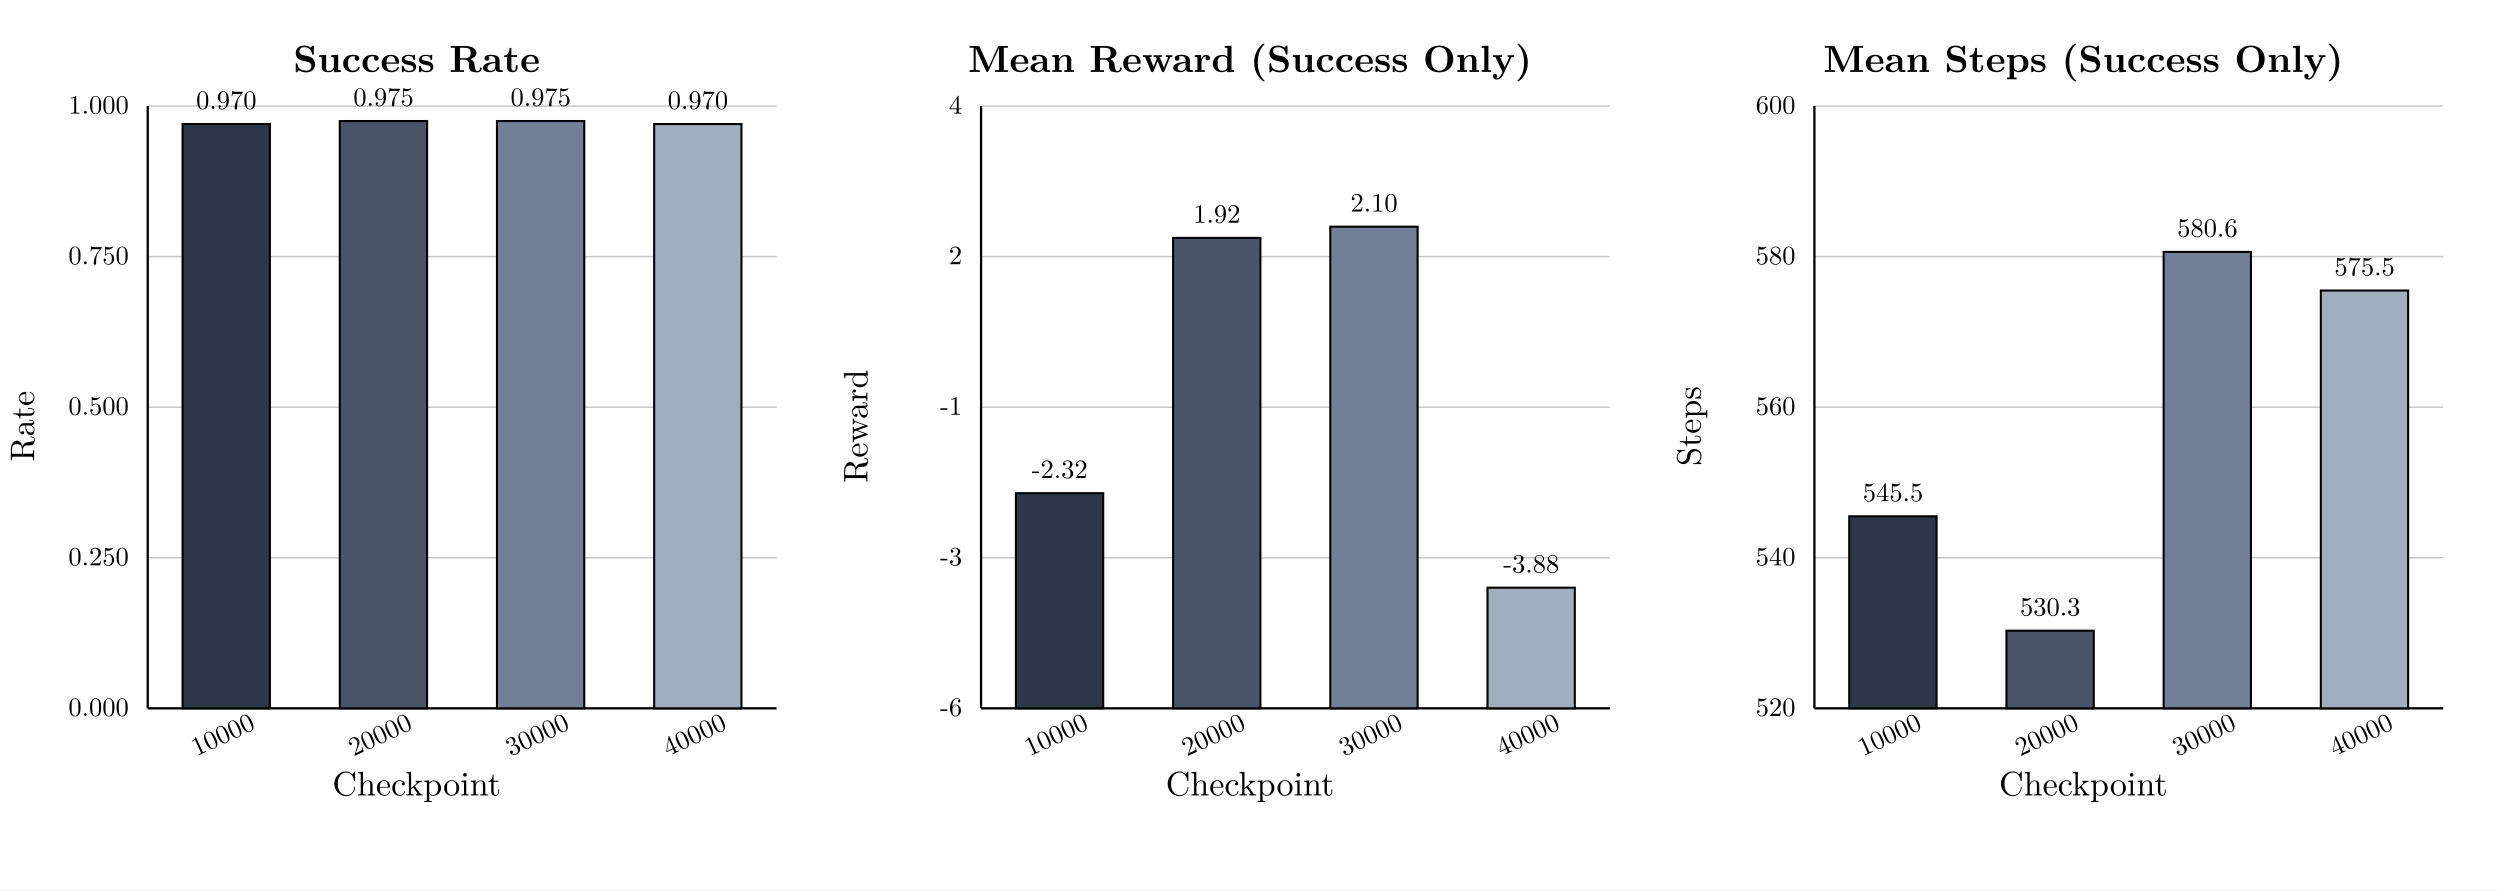
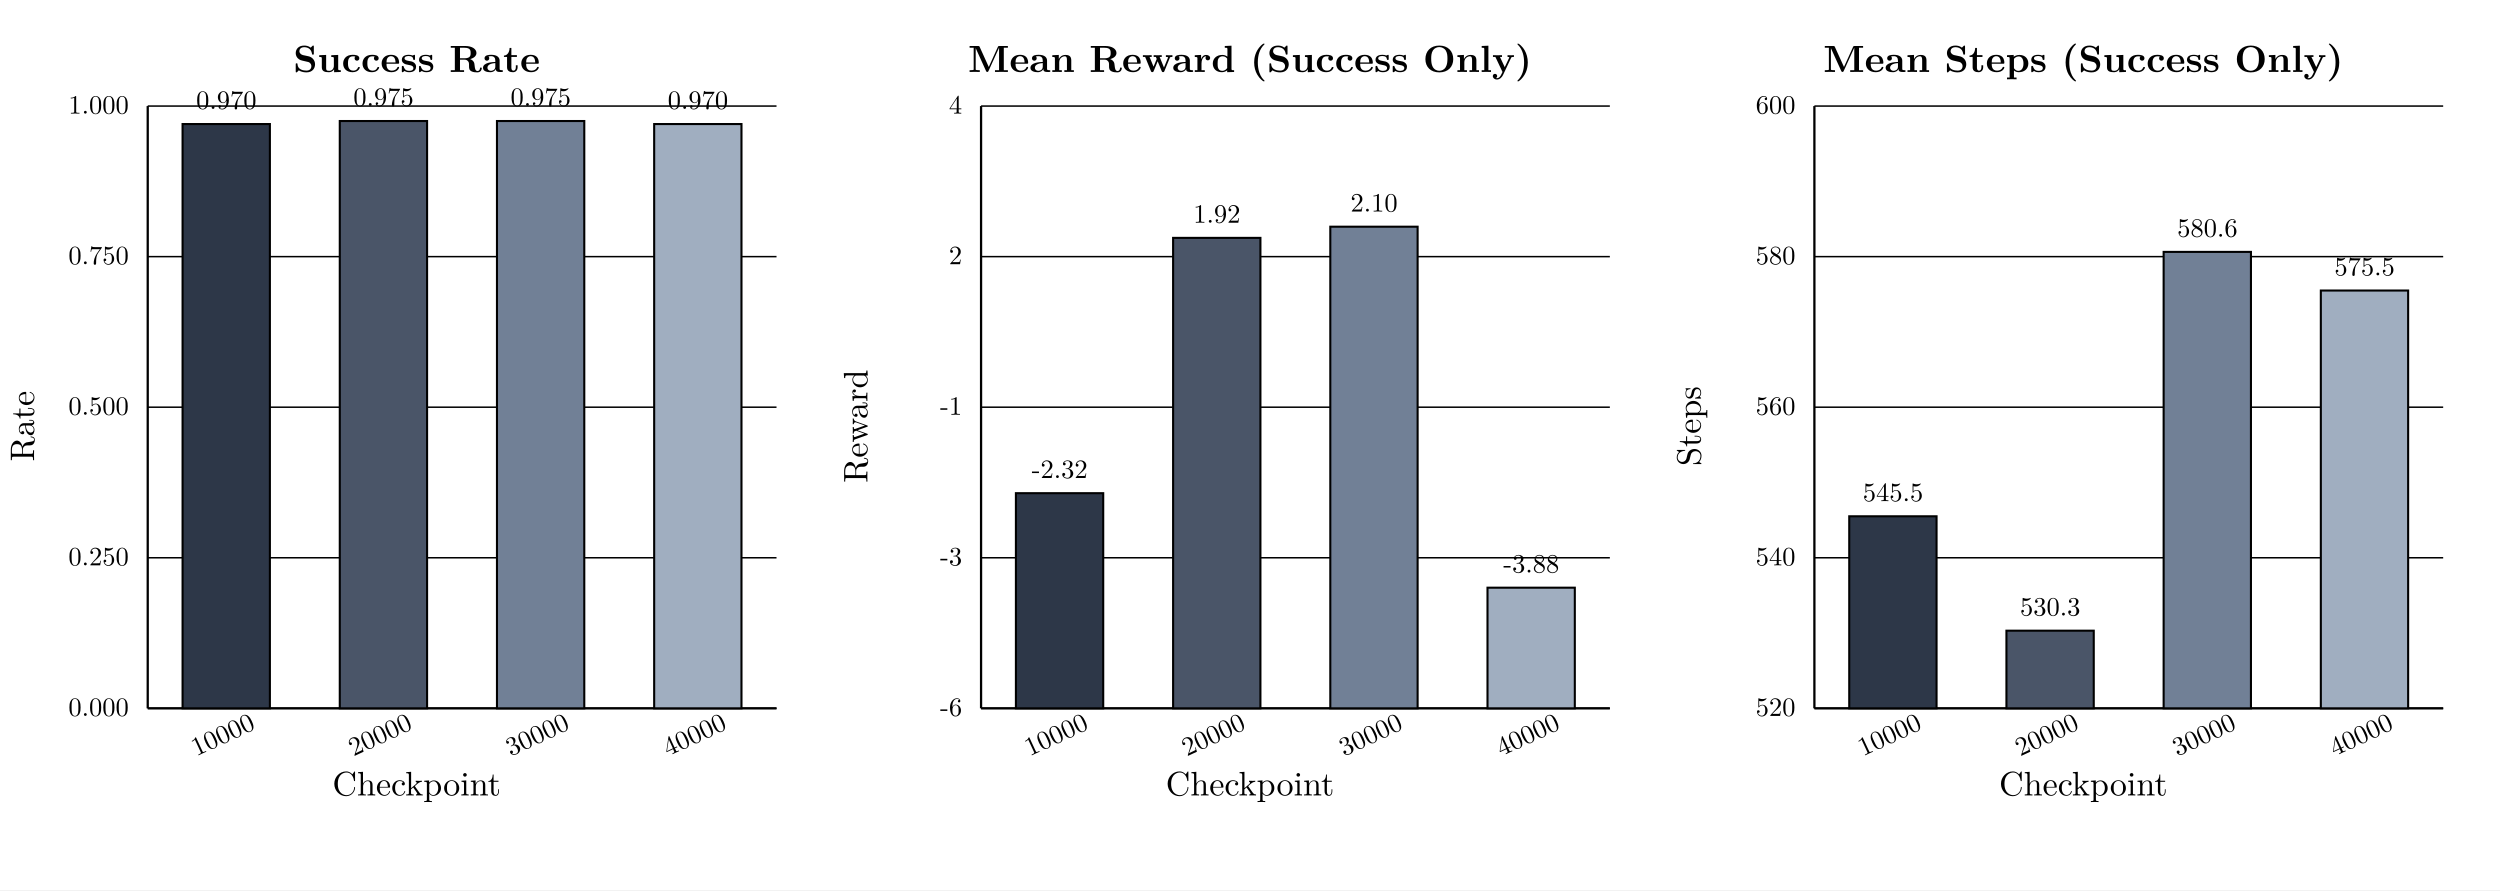
<svg xmlns="http://www.w3.org/2000/svg" width="1320" height="470" viewBox="0 0 1320 470">
  <style>
  .bg { fill: #ffffff; }
  .title { font-family: 'CMU Serif', 'Computer Modern Serif', 'Latin Modern Roman', 'Times New Roman', serif; font-size: 20px; font-weight: 700; }
  .label { font-family: 'CMU Serif', 'Computer Modern Serif', 'Latin Modern Roman', 'Times New Roman', serif; font-size: 18px; }
  .tick { font-family: 'CMU Serif', 'Computer Modern Serif', 'Latin Modern Roman', 'Times New Roman', serif; font-size: 14px; }
  .value { font-family: 'CMU Serif', 'Computer Modern Serif', 'Latin Modern Roman', 'Times New Roman', serif; font-size: 14px; }
  .axis { stroke: #000000; stroke-width: 1.2; }
-   .grid { stroke: #000000; stroke-width: 0.8; opacity: 0.22; }
+   .grid { stroke: #000000; stroke-width: 0.8; opacity: 1; }
</style>
  <rect class="bg" x="0" y="0" width="1320" height="470" />
  <text x="220.0" y="38" text-anchor="middle" class="title">Success Rate</text>
  <text x="18" y="225.0" transform="rotate(-90 18,225.0)" text-anchor="middle" class="label">Rate</text>
  <line x1="78" y1="374" x2="410" y2="374" class="axis" />
  <line x1="78" y1="56" x2="78" y2="374" class="axis" />
  <line x1="78" y1="374.0" x2="410" y2="374.0" class="grid" />
  <text x="68" y="378.0" text-anchor="end" class="tick">0.000</text>
  <line x1="78" y1="294.5" x2="410" y2="294.5" class="grid" />
  <text x="68" y="298.5" text-anchor="end" class="tick">0.250</text>
  <line x1="78" y1="215.0" x2="410" y2="215.0" class="grid" />
  <text x="68" y="219.0" text-anchor="end" class="tick">0.500</text>
  <line x1="78" y1="135.5" x2="410" y2="135.5" class="grid" />
  <text x="68" y="139.5" text-anchor="end" class="tick">0.750</text>
  <line x1="78" y1="56.0" x2="410" y2="56.0" class="grid" />
  <text x="68" y="60.0" text-anchor="end" class="tick">1.000</text>
  <rect x="96.4" y="65.5" width="46.1" height="308.5" fill="#2d3748" stroke="#000000" stroke-width="1.1" />
  <text x="119.5" y="57.5" text-anchor="middle" class="value">0.970</text>
  <text x="119.5" y="392.0" text-anchor="middle" class="tick" transform="rotate(-25 119.5,392.0)">10000</text>
  <rect x="179.4" y="63.9" width="46.1" height="310.1" fill="#4a5568" stroke="#000000" stroke-width="1.1" />
  <text x="202.5" y="55.9" text-anchor="middle" class="value">0.975</text>
  <text x="202.5" y="392.0" text-anchor="middle" class="tick" transform="rotate(-25 202.5,392.0)">20000</text>
  <rect x="262.4" y="63.9" width="46.1" height="310.1" fill="#718096" stroke="#000000" stroke-width="1.1" />
  <text x="285.5" y="55.9" text-anchor="middle" class="value">0.975</text>
  <text x="285.5" y="392.0" text-anchor="middle" class="tick" transform="rotate(-25 285.5,392.0)">30000</text>
  <rect x="345.4" y="65.5" width="46.1" height="308.5" fill="#a0aec0" stroke="#000000" stroke-width="1.1" />
  <text x="368.5" y="57.5" text-anchor="middle" class="value">0.970</text>
  <text x="368.5" y="392.0" text-anchor="middle" class="tick" transform="rotate(-25 368.5,392.0)">40000</text>
  <text x="220.0" y="420" text-anchor="middle" class="label">Checkpoint</text>
  <text x="660.0" y="38" text-anchor="middle" class="title">Mean Reward (Success Only)</text>
  <text x="458" y="225.0" transform="rotate(-90 458,225.0)" text-anchor="middle" class="label">Reward</text>
  <line x1="518" y1="374" x2="850" y2="374" class="axis" />
  <line x1="518" y1="56" x2="518" y2="374" class="axis" />
  <line x1="518" y1="374.0" x2="850" y2="374.0" class="grid" />
  <text x="508" y="378.0" text-anchor="end" class="tick">-6</text>
  <line x1="518" y1="294.5" x2="850" y2="294.5" class="grid" />
  <text x="508" y="298.5" text-anchor="end" class="tick">-3</text>
  <line x1="518" y1="215.0" x2="850" y2="215.0" class="grid" />
  <text x="508" y="219.0" text-anchor="end" class="tick">-1</text>
  <line x1="518" y1="135.5" x2="850" y2="135.5" class="grid" />
  <text x="508" y="139.5" text-anchor="end" class="tick">2</text>
  <line x1="518" y1="56.0" x2="850" y2="56.0" class="grid" />
  <text x="508" y="60.0" text-anchor="end" class="tick">4</text>
  <rect x="536.4" y="260.4" width="46.1" height="113.6" fill="#2d3748" stroke="#000000" stroke-width="1.1" />
  <text x="559.5" y="252.4" text-anchor="middle" class="value">-2.32</text>
  <text x="559.5" y="392.0" text-anchor="middle" class="tick" transform="rotate(-25 559.5,392.0)">10000</text>
  <rect x="619.4" y="125.6" width="46.1" height="248.4" fill="#4a5568" stroke="#000000" stroke-width="1.1" />
  <text x="642.5" y="117.6" text-anchor="middle" class="value">1.92</text>
  <text x="642.5" y="392.0" text-anchor="middle" class="tick" transform="rotate(-25 642.5,392.0)">20000</text>
  <rect x="702.4" y="119.7" width="46.1" height="254.3" fill="#718096" stroke="#000000" stroke-width="1.1" />
  <text x="725.5" y="111.7" text-anchor="middle" class="value">2.10</text>
  <text x="725.5" y="392.0" text-anchor="middle" class="tick" transform="rotate(-25 725.5,392.0)">30000</text>
  <rect x="785.4" y="310.3" width="46.1" height="63.7" fill="#a0aec0" stroke="#000000" stroke-width="1.1" />
  <text x="808.5" y="302.3" text-anchor="middle" class="value">-3.88</text>
  <text x="808.5" y="392.0" text-anchor="middle" class="tick" transform="rotate(-25 808.5,392.0)">40000</text>
  <text x="660.0" y="420" text-anchor="middle" class="label">Checkpoint</text>
  <text x="1100.0" y="38" text-anchor="middle" class="title">Mean Steps (Success Only)</text>
  <text x="898" y="225.0" transform="rotate(-90 898,225.0)" text-anchor="middle" class="label">Steps</text>
  <line x1="958" y1="374" x2="1290" y2="374" class="axis" />
  <line x1="958" y1="56" x2="958" y2="374" class="axis" />
  <line x1="958" y1="374.0" x2="1290" y2="374.0" class="grid" />
  <text x="948" y="378.0" text-anchor="end" class="tick">520</text>
  <line x1="958" y1="294.5" x2="1290" y2="294.5" class="grid" />
  <text x="948" y="298.5" text-anchor="end" class="tick">540</text>
  <line x1="958" y1="215.0" x2="1290" y2="215.0" class="grid" />
  <text x="948" y="219.0" text-anchor="end" class="tick">560</text>
  <line x1="958" y1="135.5" x2="1290" y2="135.5" class="grid" />
  <text x="948" y="139.5" text-anchor="end" class="tick">580</text>
  <line x1="958" y1="56.0" x2="1290" y2="56.0" class="grid" />
  <text x="948" y="60.0" text-anchor="end" class="tick">600</text>
  <rect x="976.4" y="272.6" width="46.1" height="101.4" fill="#2d3748" stroke="#000000" stroke-width="1.1" />
  <text x="999.5" y="264.6" text-anchor="middle" class="value">545.5</text>
  <text x="999.5" y="392.0" text-anchor="middle" class="tick" transform="rotate(-25 999.5,392.0)">10000</text>
  <rect x="1059.4" y="333.0" width="46.1" height="41.0" fill="#4a5568" stroke="#000000" stroke-width="1.1" />
  <text x="1082.5" y="325.0" text-anchor="middle" class="value">530.3</text>
  <text x="1082.5" y="392.0" text-anchor="middle" class="tick" transform="rotate(-25 1082.5,392.0)">20000</text>
  <rect x="1142.4" y="133.0" width="46.1" height="241.0" fill="#718096" stroke="#000000" stroke-width="1.1" />
  <text x="1165.5" y="125.0" text-anchor="middle" class="value">580.6</text>
  <text x="1165.5" y="392.0" text-anchor="middle" class="tick" transform="rotate(-25 1165.5,392.0)">30000</text>
  <rect x="1225.4" y="153.4" width="46.1" height="220.6" fill="#a0aec0" stroke="#000000" stroke-width="1.1" />
  <text x="1248.5" y="145.4" text-anchor="middle" class="value">575.5</text>
  <text x="1248.5" y="392.0" text-anchor="middle" class="tick" transform="rotate(-25 1248.5,392.0)">40000</text>
  <text x="1100.0" y="420" text-anchor="middle" class="label">Checkpoint</text>
</svg>
